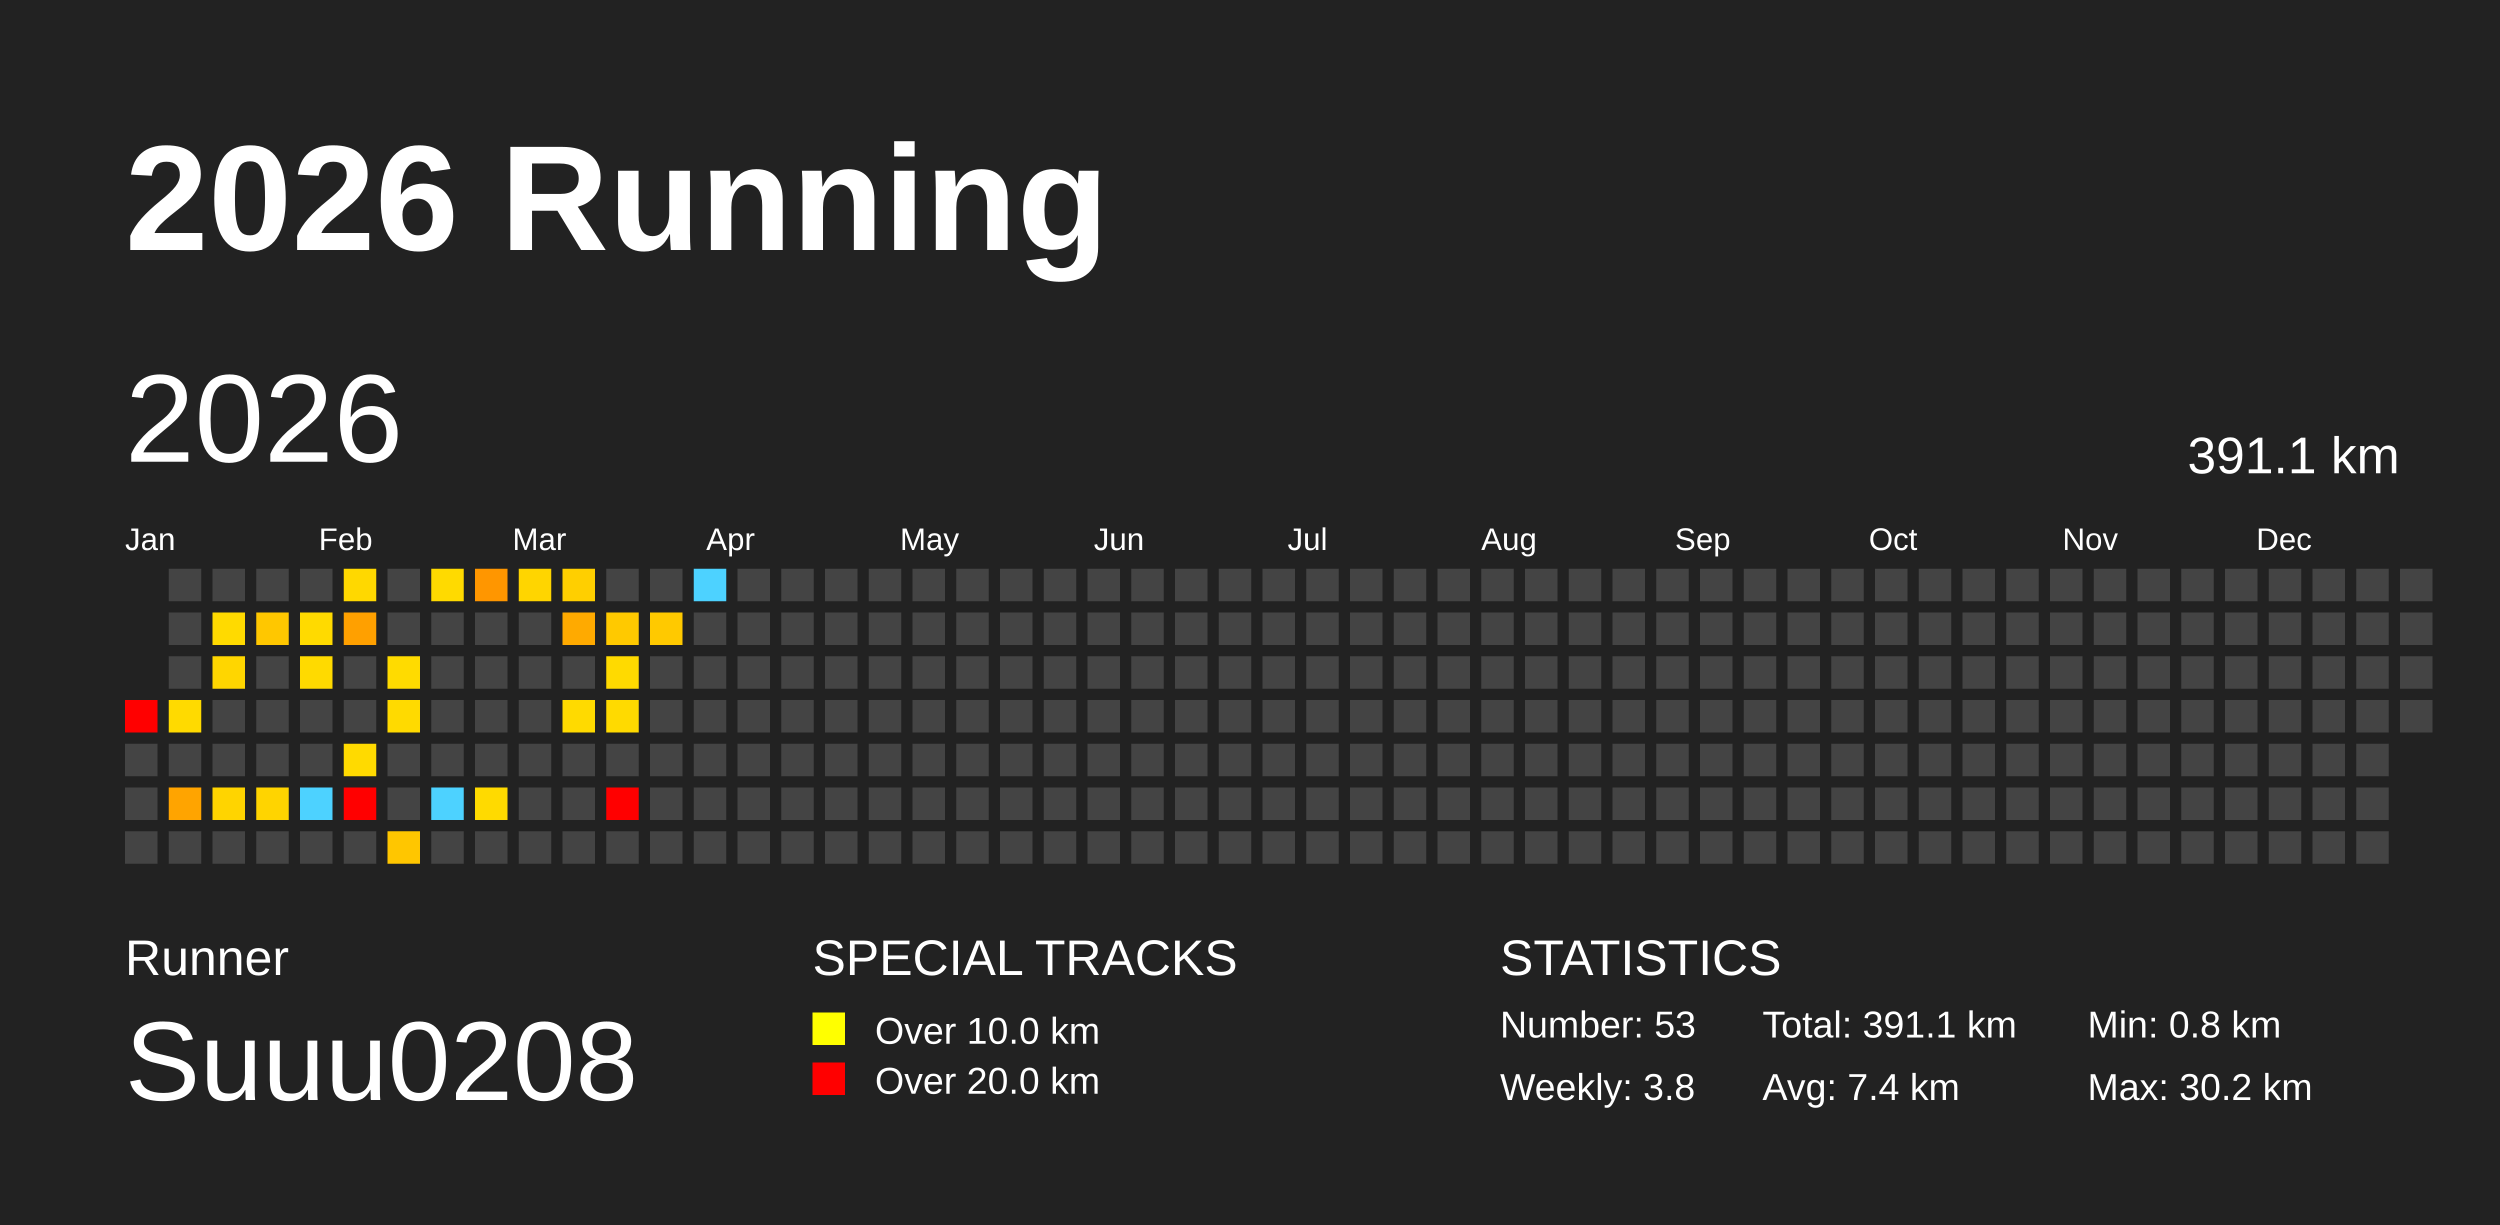
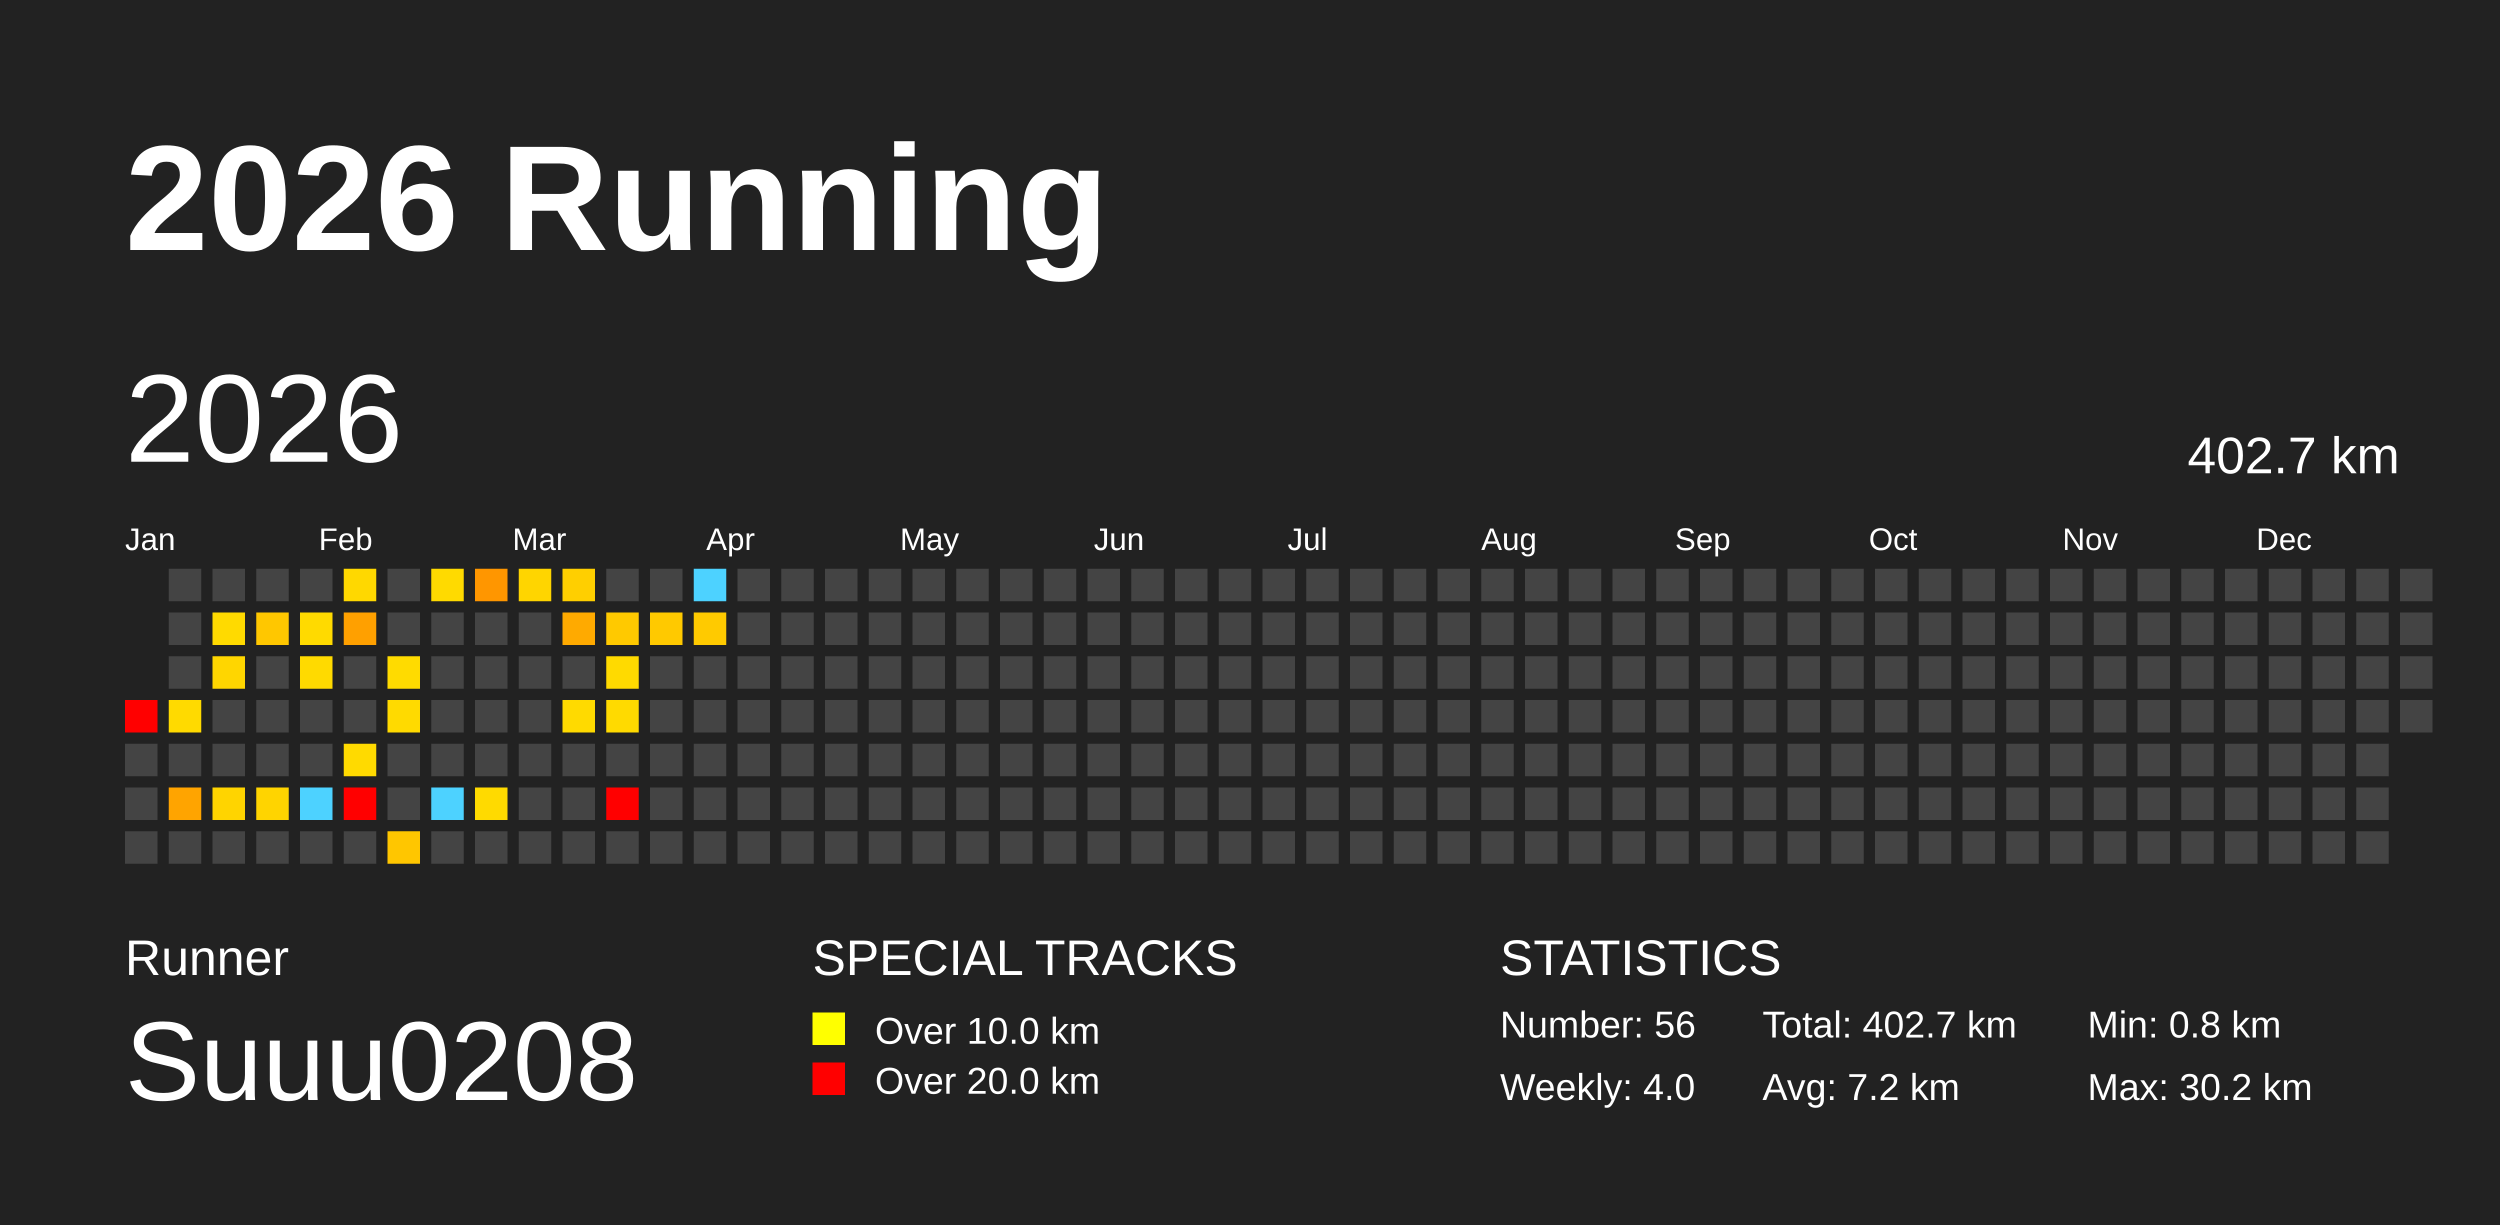
<svg xmlns="http://www.w3.org/2000/svg" baseProfile="full" height="98mm" version="1.1" viewBox="0,0,200,98" width="200mm">
  <defs />
  <rect fill="#222222" height="98" width="200" x="0" y="0" />
  <text fill="#FFFFFF" style="font-size:12px; font-family:Arial; font-weight:bold;" x="10" y="20">2026 Running</text>
  <text fill="#FFFFFF" style="font-size:4px; font-family:Arial" x="10" y="78">Runner</text>
  <text fill="#FFFFFF" style="font-size:9px; font-family:Arial" x="10" y="88">Suuu0208</text>
  <text fill="#FFFFFF" style="font-size:4px; font-family:Arial" x="65" y="78">SPECIAL TRACKS</text>
  <rect fill="yellow" height="2.6" width="2.6" x="65" y="81" />
  <text fill="#FFFFFF" style="font-size:3px; font-family:Arial" x="70" y="83.5">Over 10.0 km</text>
  <rect fill="red" height="2.6" width="2.6" x="65" y="85" />
  <text fill="#FFFFFF" style="font-size:3px; font-family:Arial" x="70" y="87.5">Over 20.0 km</text>
  <text fill="#FFFFFF" style="font-size:4px; font-family:Arial" x="120" y="78">STATISTICS</text>
-   <text fill="#FFFFFF" style="font-size:3px; font-family:Arial" x="120" y="83">Number: 53</text>
-   <text fill="#FFFFFF" style="font-size:3px; font-family:Arial" x="120" y="88">Weekly: 3.8</text>
-   <text fill="#FFFFFF" style="font-size:3px; font-family:Arial" x="141" y="83">Total: 391.1 km</text>
-   <text fill="#FFFFFF" style="font-size:3px; font-family:Arial" x="141" y="88">Avg: 7.4 km</text>
+   <text fill="#FFFFFF" style="font-size:3px; font-family:Arial" x="120" y="83">Number: 56</text>
+   <text fill="#FFFFFF" style="font-size:3px; font-family:Arial" x="120" y="88">Weekly: 4.0</text>
+   <text fill="#FFFFFF" style="font-size:3px; font-family:Arial" x="141" y="83">Total: 402.7 km</text>
+   <text fill="#FFFFFF" style="font-size:3px; font-family:Arial" x="141" y="88">Avg: 7.2 km</text>
  <text fill="#FFFFFF" style="font-size:3px; font-family:Arial" x="167" y="83">Min: 0.8 km</text>
  <text fill="#FFFFFF" style="font-size:3px; font-family:Arial" x="167" y="88">Max: 30.2 km</text>
  <text dominant-baseline="hanging" fill="#FFFFFF" style="font-size:10.0px; font-family:Arial;" x="10" y="30">2026</text>
-   <text dominant-baseline="hanging" fill="#FFFFFF" style="font-size:4.125px; font-family:Arial;" x="175" y="35">391.1 km</text>
+   <text dominant-baseline="hanging" fill="#FFFFFF" style="font-size:4.125px; font-family:Arial;" x="175" y="35">402.7 km</text>
  <text fill="#FFFFFF" style="font-size:2.5px; font-family:Arial" x="10.0" y="44">Jan</text>
  <text fill="#FFFFFF" style="font-size:2.5px; font-family:Arial" x="25.5" y="44">Feb</text>
  <text fill="#FFFFFF" style="font-size:2.5px; font-family:Arial" x="41.0" y="44">Mar</text>
  <text fill="#FFFFFF" style="font-size:2.5px; font-family:Arial" x="56.5" y="44">Apr</text>
  <text fill="#FFFFFF" style="font-size:2.5px; font-family:Arial" x="72.0" y="44">May</text>
  <text fill="#FFFFFF" style="font-size:2.5px; font-family:Arial" x="87.5" y="44">Jun</text>
  <text fill="#FFFFFF" style="font-size:2.5px; font-family:Arial" x="103.0" y="44">Jul</text>
  <text fill="#FFFFFF" style="font-size:2.5px; font-family:Arial" x="118.5" y="44">Aug</text>
  <text fill="#FFFFFF" style="font-size:2.5px; font-family:Arial" x="134.0" y="44">Sep</text>
  <text fill="#FFFFFF" style="font-size:2.5px; font-family:Arial" x="149.5" y="44">Oct</text>
  <text fill="#FFFFFF" style="font-size:2.5px; font-family:Arial" x="165.0" y="44">Nov</text>
  <text fill="#FFFFFF" style="font-size:2.5px; font-family:Arial" x="180.5" y="44">Dec</text>
  <rect fill="red" height="2.6" width="2.6" x="10.0" y="56.0" />
  <rect fill="#444444" height="2.6" width="2.6" x="10.0" y="59.5" />
  <rect fill="#444444" height="2.6" width="2.6" x="10.0" y="63.0" />
  <rect fill="#444444" height="2.6" width="2.6" x="10.0" y="66.5" />
  <rect fill="#444444" height="2.6" width="2.6" x="13.5" y="45.5" />
  <rect fill="#444444" height="2.6" width="2.6" x="13.5" y="49.0" />
  <rect fill="#444444" height="2.6" width="2.6" x="13.5" y="52.5" />
  <rect fill="#ffda00" height="2.6" width="2.6" x="13.5" y="56.0" />
  <rect fill="#444444" height="2.6" width="2.6" x="13.5" y="59.5" />
  <rect fill="#ffa400" height="2.6" width="2.6" x="13.5" y="63.0" />
  <rect fill="#444444" height="2.6" width="2.6" x="13.5" y="66.5" />
  <rect fill="#444444" height="2.6" width="2.6" x="17.0" y="45.5" />
  <rect fill="#ffda00" height="2.6" width="2.6" x="17.0" y="49.0" />
  <rect fill="#ffd600" height="2.6" width="2.6" x="17.0" y="52.5" />
  <rect fill="#444444" height="2.6" width="2.6" x="17.0" y="56.0" />
  <rect fill="#444444" height="2.6" width="2.6" x="17.0" y="59.5" />
  <rect fill="#ffd400" height="2.6" width="2.6" x="17.0" y="63.0" />
  <rect fill="#444444" height="2.6" width="2.6" x="17.0" y="66.5" />
  <rect fill="#444444" height="2.6" width="2.6" x="20.5" y="45.5" />
  <rect fill="#ffc700" height="2.6" width="2.6" x="20.5" y="49.0" />
  <rect fill="#444444" height="2.6" width="2.6" x="20.5" y="52.5" />
  <rect fill="#444444" height="2.6" width="2.6" x="20.5" y="56.0" />
  <rect fill="#444444" height="2.6" width="2.6" x="20.5" y="59.5" />
  <rect fill="#ffd400" height="2.6" width="2.6" x="20.5" y="63.0" />
  <rect fill="#444444" height="2.6" width="2.6" x="20.5" y="66.5" />
  <rect fill="#444444" height="2.6" width="2.6" x="24.0" y="45.5" />
  <rect fill="#ffda00" height="2.6" width="2.6" x="24.0" y="49.0" />
  <rect fill="#ffda00" height="2.6" width="2.6" x="24.0" y="52.5" />
  <rect fill="#444444" height="2.6" width="2.6" x="24.0" y="56.0" />
  <rect fill="#444444" height="2.6" width="2.6" x="24.0" y="59.5" />
  <rect fill="#4dd2ff" height="2.6" width="2.6" x="24.0" y="63.0" />
  <rect fill="#444444" height="2.6" width="2.6" x="24.0" y="66.5" />
  <rect fill="#ffd800" height="2.6" width="2.6" x="27.5" y="45.5" />
  <rect fill="#ffa000" height="2.6" width="2.6" x="27.5" y="49.0" />
  <rect fill="#444444" height="2.6" width="2.6" x="27.5" y="52.5" />
  <rect fill="#444444" height="2.6" width="2.6" x="27.5" y="56.0" />
  <rect fill="#ffda00" height="2.6" width="2.6" x="27.5" y="59.5" />
  <rect fill="red" height="2.6" width="2.6" x="27.5" y="63.0" />
  <rect fill="#444444" height="2.6" width="2.6" x="27.5" y="66.5" />
  <rect fill="#444444" height="2.6" width="2.6" x="31.0" y="45.5" />
  <rect fill="#444444" height="2.6" width="2.6" x="31.0" y="49.0" />
  <rect fill="#ffdb00" height="2.6" width="2.6" x="31.0" y="52.5" />
  <rect fill="#ffda00" height="2.6" width="2.6" x="31.0" y="56.0" />
  <rect fill="#444444" height="2.6" width="2.6" x="31.0" y="59.5" />
  <rect fill="#444444" height="2.6" width="2.6" x="31.0" y="63.0" />
  <rect fill="#ffc600" height="2.6" width="2.6" x="31.0" y="66.5" />
  <rect fill="#ffda00" height="2.6" width="2.6" x="34.5" y="45.5" />
  <rect fill="#444444" height="2.6" width="2.6" x="34.5" y="49.0" />
  <rect fill="#444444" height="2.6" width="2.6" x="34.5" y="52.5" />
  <rect fill="#444444" height="2.6" width="2.6" x="34.5" y="56.0" />
  <rect fill="#444444" height="2.6" width="2.6" x="34.5" y="59.5" />
  <rect fill="#4dd2ff" height="2.6" width="2.6" x="34.5" y="63.0" />
  <rect fill="#444444" height="2.6" width="2.6" x="34.5" y="66.5" />
  <rect fill="#ff9600" height="2.6" width="2.6" x="38.0" y="45.5" />
  <rect fill="#444444" height="2.6" width="2.6" x="38.0" y="49.0" />
  <rect fill="#444444" height="2.6" width="2.6" x="38.0" y="52.5" />
  <rect fill="#444444" height="2.6" width="2.6" x="38.0" y="56.0" />
  <rect fill="#444444" height="2.6" width="2.6" x="38.0" y="59.5" />
  <rect fill="#ffda00" height="2.6" width="2.6" x="38.0" y="63.0" />
  <rect fill="#444444" height="2.6" width="2.6" x="38.0" y="66.5" />
  <rect fill="#ffd500" height="2.6" width="2.6" x="41.5" y="45.5" />
  <rect fill="#444444" height="2.6" width="2.6" x="41.5" y="49.0" />
  <rect fill="#444444" height="2.6" width="2.6" x="41.5" y="52.5" />
  <rect fill="#444444" height="2.6" width="2.6" x="41.5" y="56.0" />
  <rect fill="#444444" height="2.6" width="2.6" x="41.5" y="59.5" />
  <rect fill="#444444" height="2.6" width="2.6" x="41.5" y="63.0" />
  <rect fill="#444444" height="2.6" width="2.6" x="41.5" y="66.5" />
  <rect fill="#ffcf00" height="2.6" width="2.6" x="45.0" y="45.5" />
  <rect fill="#ffaa00" height="2.6" width="2.6" x="45.0" y="49.0" />
  <rect fill="#444444" height="2.6" width="2.6" x="45.0" y="52.5" />
  <rect fill="#ffda00" height="2.6" width="2.6" x="45.0" y="56.0" />
  <rect fill="#444444" height="2.6" width="2.6" x="45.0" y="59.5" />
  <rect fill="#444444" height="2.6" width="2.6" x="45.0" y="63.0" />
  <rect fill="#444444" height="2.6" width="2.6" x="45.0" y="66.5" />
  <rect fill="#444444" height="2.6" width="2.6" x="48.5" y="45.5" />
  <rect fill="#ffc900" height="2.6" width="2.6" x="48.5" y="49.0" />
  <rect fill="#ffda00" height="2.6" width="2.6" x="48.5" y="52.5" />
  <rect fill="#ffda00" height="2.6" width="2.6" x="48.5" y="56.0" />
  <rect fill="#444444" height="2.6" width="2.6" x="48.5" y="59.5" />
  <rect fill="red" height="2.6" width="2.6" x="48.5" y="63.0" />
  <rect fill="#444444" height="2.6" width="2.6" x="48.5" y="66.5" />
  <rect fill="#444444" height="2.6" width="2.6" x="52.0" y="45.5" />
  <rect fill="#ffc900" height="2.6" width="2.6" x="52.0" y="49.0" />
  <rect fill="#444444" height="2.6" width="2.6" x="52.0" y="52.5" />
  <rect fill="#444444" height="2.6" width="2.6" x="52.0" y="56.0" />
  <rect fill="#444444" height="2.6" width="2.6" x="52.0" y="59.5" />
  <rect fill="#444444" height="2.6" width="2.6" x="52.0" y="63.0" />
  <rect fill="#444444" height="2.6" width="2.6" x="52.0" y="66.5" />
  <rect fill="#4dd2ff" height="2.6" width="2.6" x="55.5" y="45.5" />
-   <rect fill="#444444" height="2.6" width="2.6" x="55.5" y="49.0" />
+   <rect fill="#ffca00" height="2.6" width="2.6" x="55.5" y="49.0" />
  <rect fill="#444444" height="2.6" width="2.6" x="55.5" y="52.5" />
  <rect fill="#444444" height="2.6" width="2.6" x="55.5" y="56.0" />
  <rect fill="#444444" height="2.6" width="2.6" x="55.5" y="59.5" />
  <rect fill="#444444" height="2.6" width="2.6" x="55.5" y="63.0" />
  <rect fill="#444444" height="2.6" width="2.6" x="55.5" y="66.5" />
  <rect fill="#444444" height="2.6" width="2.6" x="59.0" y="45.5" />
  <rect fill="#444444" height="2.6" width="2.6" x="59.0" y="49.0" />
  <rect fill="#444444" height="2.6" width="2.6" x="59.0" y="52.5" />
  <rect fill="#444444" height="2.6" width="2.6" x="59.0" y="56.0" />
  <rect fill="#444444" height="2.6" width="2.6" x="59.0" y="59.5" />
  <rect fill="#444444" height="2.6" width="2.6" x="59.0" y="63.0" />
  <rect fill="#444444" height="2.6" width="2.6" x="59.0" y="66.5" />
  <rect fill="#444444" height="2.6" width="2.6" x="62.5" y="45.5" />
  <rect fill="#444444" height="2.6" width="2.6" x="62.5" y="49.0" />
  <rect fill="#444444" height="2.6" width="2.6" x="62.5" y="52.5" />
  <rect fill="#444444" height="2.6" width="2.6" x="62.5" y="56.0" />
  <rect fill="#444444" height="2.6" width="2.6" x="62.5" y="59.5" />
  <rect fill="#444444" height="2.6" width="2.6" x="62.5" y="63.0" />
  <rect fill="#444444" height="2.6" width="2.6" x="62.5" y="66.5" />
  <rect fill="#444444" height="2.6" width="2.6" x="66.0" y="45.5" />
  <rect fill="#444444" height="2.6" width="2.6" x="66.0" y="49.0" />
  <rect fill="#444444" height="2.6" width="2.6" x="66.0" y="52.5" />
  <rect fill="#444444" height="2.6" width="2.6" x="66.0" y="56.0" />
  <rect fill="#444444" height="2.6" width="2.6" x="66.0" y="59.5" />
  <rect fill="#444444" height="2.6" width="2.6" x="66.0" y="63.0" />
  <rect fill="#444444" height="2.6" width="2.6" x="66.0" y="66.5" />
  <rect fill="#444444" height="2.6" width="2.6" x="69.5" y="45.5" />
  <rect fill="#444444" height="2.6" width="2.6" x="69.5" y="49.0" />
  <rect fill="#444444" height="2.6" width="2.6" x="69.5" y="52.5" />
  <rect fill="#444444" height="2.6" width="2.6" x="69.5" y="56.0" />
  <rect fill="#444444" height="2.6" width="2.6" x="69.5" y="59.5" />
  <rect fill="#444444" height="2.6" width="2.6" x="69.5" y="63.0" />
  <rect fill="#444444" height="2.6" width="2.6" x="69.5" y="66.5" />
  <rect fill="#444444" height="2.6" width="2.6" x="73.0" y="45.5" />
  <rect fill="#444444" height="2.6" width="2.6" x="73.0" y="49.0" />
  <rect fill="#444444" height="2.6" width="2.6" x="73.0" y="52.5" />
  <rect fill="#444444" height="2.6" width="2.6" x="73.0" y="56.0" />
  <rect fill="#444444" height="2.6" width="2.6" x="73.0" y="59.5" />
  <rect fill="#444444" height="2.6" width="2.6" x="73.0" y="63.0" />
  <rect fill="#444444" height="2.6" width="2.6" x="73.0" y="66.5" />
  <rect fill="#444444" height="2.6" width="2.6" x="76.5" y="45.5" />
  <rect fill="#444444" height="2.6" width="2.6" x="76.5" y="49.0" />
  <rect fill="#444444" height="2.6" width="2.6" x="76.5" y="52.5" />
  <rect fill="#444444" height="2.6" width="2.6" x="76.5" y="56.0" />
  <rect fill="#444444" height="2.6" width="2.6" x="76.5" y="59.5" />
  <rect fill="#444444" height="2.6" width="2.6" x="76.5" y="63.0" />
  <rect fill="#444444" height="2.6" width="2.6" x="76.5" y="66.5" />
  <rect fill="#444444" height="2.6" width="2.6" x="80.0" y="45.5" />
  <rect fill="#444444" height="2.6" width="2.6" x="80.0" y="49.0" />
  <rect fill="#444444" height="2.6" width="2.6" x="80.0" y="52.5" />
  <rect fill="#444444" height="2.6" width="2.6" x="80.0" y="56.0" />
  <rect fill="#444444" height="2.6" width="2.6" x="80.0" y="59.5" />
  <rect fill="#444444" height="2.6" width="2.6" x="80.0" y="63.0" />
  <rect fill="#444444" height="2.6" width="2.6" x="80.0" y="66.5" />
  <rect fill="#444444" height="2.6" width="2.6" x="83.5" y="45.5" />
  <rect fill="#444444" height="2.6" width="2.6" x="83.5" y="49.0" />
  <rect fill="#444444" height="2.6" width="2.6" x="83.5" y="52.5" />
  <rect fill="#444444" height="2.6" width="2.6" x="83.5" y="56.0" />
  <rect fill="#444444" height="2.6" width="2.6" x="83.5" y="59.5" />
  <rect fill="#444444" height="2.6" width="2.6" x="83.5" y="63.0" />
  <rect fill="#444444" height="2.6" width="2.6" x="83.5" y="66.5" />
  <rect fill="#444444" height="2.6" width="2.6" x="87.0" y="45.5" />
  <rect fill="#444444" height="2.6" width="2.6" x="87.0" y="49.0" />
  <rect fill="#444444" height="2.6" width="2.6" x="87.0" y="52.5" />
  <rect fill="#444444" height="2.6" width="2.6" x="87.0" y="56.0" />
  <rect fill="#444444" height="2.6" width="2.6" x="87.0" y="59.5" />
  <rect fill="#444444" height="2.6" width="2.6" x="87.0" y="63.0" />
  <rect fill="#444444" height="2.6" width="2.6" x="87.0" y="66.5" />
  <rect fill="#444444" height="2.6" width="2.6" x="90.5" y="45.5" />
  <rect fill="#444444" height="2.6" width="2.6" x="90.5" y="49.0" />
  <rect fill="#444444" height="2.6" width="2.6" x="90.5" y="52.5" />
  <rect fill="#444444" height="2.6" width="2.6" x="90.5" y="56.0" />
  <rect fill="#444444" height="2.6" width="2.6" x="90.5" y="59.5" />
  <rect fill="#444444" height="2.6" width="2.6" x="90.5" y="63.0" />
  <rect fill="#444444" height="2.6" width="2.6" x="90.5" y="66.5" />
  <rect fill="#444444" height="2.6" width="2.6" x="94.0" y="45.5" />
  <rect fill="#444444" height="2.6" width="2.6" x="94.0" y="49.0" />
  <rect fill="#444444" height="2.6" width="2.6" x="94.0" y="52.5" />
  <rect fill="#444444" height="2.6" width="2.6" x="94.0" y="56.0" />
  <rect fill="#444444" height="2.6" width="2.6" x="94.0" y="59.5" />
  <rect fill="#444444" height="2.6" width="2.6" x="94.0" y="63.0" />
  <rect fill="#444444" height="2.6" width="2.6" x="94.0" y="66.5" />
  <rect fill="#444444" height="2.6" width="2.6" x="97.5" y="45.5" />
  <rect fill="#444444" height="2.6" width="2.6" x="97.5" y="49.0" />
  <rect fill="#444444" height="2.6" width="2.6" x="97.5" y="52.5" />
  <rect fill="#444444" height="2.6" width="2.6" x="97.5" y="56.0" />
  <rect fill="#444444" height="2.6" width="2.6" x="97.5" y="59.5" />
  <rect fill="#444444" height="2.6" width="2.6" x="97.5" y="63.0" />
  <rect fill="#444444" height="2.6" width="2.6" x="97.5" y="66.5" />
  <rect fill="#444444" height="2.6" width="2.6" x="101.0" y="45.5" />
  <rect fill="#444444" height="2.6" width="2.6" x="101.0" y="49.0" />
  <rect fill="#444444" height="2.6" width="2.6" x="101.0" y="52.5" />
  <rect fill="#444444" height="2.6" width="2.6" x="101.0" y="56.0" />
  <rect fill="#444444" height="2.6" width="2.6" x="101.0" y="59.5" />
  <rect fill="#444444" height="2.6" width="2.6" x="101.0" y="63.0" />
  <rect fill="#444444" height="2.6" width="2.6" x="101.0" y="66.5" />
  <rect fill="#444444" height="2.6" width="2.6" x="104.5" y="45.5" />
  <rect fill="#444444" height="2.6" width="2.6" x="104.5" y="49.0" />
  <rect fill="#444444" height="2.6" width="2.6" x="104.5" y="52.5" />
  <rect fill="#444444" height="2.6" width="2.6" x="104.5" y="56.0" />
  <rect fill="#444444" height="2.6" width="2.6" x="104.5" y="59.5" />
  <rect fill="#444444" height="2.6" width="2.6" x="104.5" y="63.0" />
  <rect fill="#444444" height="2.6" width="2.6" x="104.5" y="66.5" />
  <rect fill="#444444" height="2.6" width="2.6" x="108.0" y="45.5" />
  <rect fill="#444444" height="2.6" width="2.6" x="108.0" y="49.0" />
  <rect fill="#444444" height="2.6" width="2.6" x="108.0" y="52.5" />
  <rect fill="#444444" height="2.6" width="2.6" x="108.0" y="56.0" />
  <rect fill="#444444" height="2.6" width="2.6" x="108.0" y="59.5" />
  <rect fill="#444444" height="2.6" width="2.6" x="108.0" y="63.0" />
  <rect fill="#444444" height="2.6" width="2.6" x="108.0" y="66.5" />
  <rect fill="#444444" height="2.6" width="2.6" x="111.5" y="45.5" />
  <rect fill="#444444" height="2.6" width="2.6" x="111.5" y="49.0" />
  <rect fill="#444444" height="2.6" width="2.6" x="111.5" y="52.5" />
  <rect fill="#444444" height="2.6" width="2.6" x="111.5" y="56.0" />
  <rect fill="#444444" height="2.6" width="2.6" x="111.5" y="59.5" />
  <rect fill="#444444" height="2.6" width="2.6" x="111.5" y="63.0" />
  <rect fill="#444444" height="2.6" width="2.6" x="111.5" y="66.5" />
  <rect fill="#444444" height="2.6" width="2.6" x="115.0" y="45.5" />
  <rect fill="#444444" height="2.6" width="2.6" x="115.0" y="49.0" />
  <rect fill="#444444" height="2.6" width="2.6" x="115.0" y="52.5" />
  <rect fill="#444444" height="2.6" width="2.6" x="115.0" y="56.0" />
  <rect fill="#444444" height="2.6" width="2.6" x="115.0" y="59.5" />
  <rect fill="#444444" height="2.6" width="2.6" x="115.0" y="63.0" />
  <rect fill="#444444" height="2.6" width="2.6" x="115.0" y="66.5" />
  <rect fill="#444444" height="2.6" width="2.6" x="118.5" y="45.5" />
  <rect fill="#444444" height="2.6" width="2.6" x="118.5" y="49.0" />
  <rect fill="#444444" height="2.6" width="2.6" x="118.5" y="52.5" />
  <rect fill="#444444" height="2.6" width="2.6" x="118.5" y="56.0" />
  <rect fill="#444444" height="2.6" width="2.6" x="118.5" y="59.5" />
  <rect fill="#444444" height="2.6" width="2.6" x="118.5" y="63.0" />
  <rect fill="#444444" height="2.6" width="2.6" x="118.5" y="66.5" />
  <rect fill="#444444" height="2.6" width="2.6" x="122.0" y="45.5" />
  <rect fill="#444444" height="2.6" width="2.6" x="122.0" y="49.0" />
  <rect fill="#444444" height="2.6" width="2.6" x="122.0" y="52.5" />
  <rect fill="#444444" height="2.6" width="2.6" x="122.0" y="56.0" />
  <rect fill="#444444" height="2.6" width="2.6" x="122.0" y="59.5" />
  <rect fill="#444444" height="2.6" width="2.6" x="122.0" y="63.0" />
  <rect fill="#444444" height="2.6" width="2.6" x="122.0" y="66.5" />
  <rect fill="#444444" height="2.6" width="2.6" x="125.5" y="45.5" />
  <rect fill="#444444" height="2.6" width="2.6" x="125.5" y="49.0" />
  <rect fill="#444444" height="2.6" width="2.6" x="125.5" y="52.5" />
  <rect fill="#444444" height="2.6" width="2.6" x="125.5" y="56.0" />
  <rect fill="#444444" height="2.6" width="2.6" x="125.5" y="59.5" />
  <rect fill="#444444" height="2.6" width="2.6" x="125.5" y="63.0" />
  <rect fill="#444444" height="2.6" width="2.6" x="125.5" y="66.5" />
  <rect fill="#444444" height="2.6" width="2.6" x="129.0" y="45.5" />
  <rect fill="#444444" height="2.6" width="2.6" x="129.0" y="49.0" />
  <rect fill="#444444" height="2.6" width="2.6" x="129.0" y="52.5" />
  <rect fill="#444444" height="2.6" width="2.6" x="129.0" y="56.0" />
  <rect fill="#444444" height="2.6" width="2.6" x="129.0" y="59.5" />
  <rect fill="#444444" height="2.6" width="2.6" x="129.0" y="63.0" />
  <rect fill="#444444" height="2.6" width="2.6" x="129.0" y="66.5" />
  <rect fill="#444444" height="2.6" width="2.6" x="132.5" y="45.5" />
  <rect fill="#444444" height="2.6" width="2.6" x="132.5" y="49.0" />
  <rect fill="#444444" height="2.6" width="2.6" x="132.5" y="52.5" />
  <rect fill="#444444" height="2.6" width="2.6" x="132.5" y="56.0" />
  <rect fill="#444444" height="2.6" width="2.6" x="132.5" y="59.5" />
  <rect fill="#444444" height="2.6" width="2.6" x="132.5" y="63.0" />
  <rect fill="#444444" height="2.6" width="2.6" x="132.5" y="66.5" />
  <rect fill="#444444" height="2.6" width="2.6" x="136.0" y="45.5" />
  <rect fill="#444444" height="2.6" width="2.6" x="136.0" y="49.0" />
  <rect fill="#444444" height="2.6" width="2.6" x="136.0" y="52.5" />
  <rect fill="#444444" height="2.6" width="2.6" x="136.0" y="56.0" />
  <rect fill="#444444" height="2.6" width="2.6" x="136.0" y="59.5" />
  <rect fill="#444444" height="2.6" width="2.6" x="136.0" y="63.0" />
  <rect fill="#444444" height="2.6" width="2.6" x="136.0" y="66.5" />
  <rect fill="#444444" height="2.6" width="2.6" x="139.5" y="45.5" />
  <rect fill="#444444" height="2.6" width="2.6" x="139.5" y="49.0" />
  <rect fill="#444444" height="2.6" width="2.6" x="139.5" y="52.5" />
  <rect fill="#444444" height="2.6" width="2.6" x="139.5" y="56.0" />
  <rect fill="#444444" height="2.6" width="2.6" x="139.5" y="59.5" />
  <rect fill="#444444" height="2.6" width="2.6" x="139.5" y="63.0" />
  <rect fill="#444444" height="2.6" width="2.6" x="139.5" y="66.5" />
  <rect fill="#444444" height="2.6" width="2.6" x="143.0" y="45.5" />
  <rect fill="#444444" height="2.6" width="2.6" x="143.0" y="49.0" />
  <rect fill="#444444" height="2.6" width="2.6" x="143.0" y="52.5" />
  <rect fill="#444444" height="2.6" width="2.6" x="143.0" y="56.0" />
  <rect fill="#444444" height="2.6" width="2.6" x="143.0" y="59.5" />
  <rect fill="#444444" height="2.6" width="2.6" x="143.0" y="63.0" />
  <rect fill="#444444" height="2.6" width="2.6" x="143.0" y="66.5" />
  <rect fill="#444444" height="2.6" width="2.6" x="146.5" y="45.5" />
  <rect fill="#444444" height="2.6" width="2.6" x="146.5" y="49.0" />
  <rect fill="#444444" height="2.6" width="2.6" x="146.5" y="52.5" />
  <rect fill="#444444" height="2.6" width="2.6" x="146.5" y="56.0" />
  <rect fill="#444444" height="2.6" width="2.6" x="146.5" y="59.5" />
  <rect fill="#444444" height="2.6" width="2.6" x="146.5" y="63.0" />
  <rect fill="#444444" height="2.6" width="2.6" x="146.5" y="66.5" />
  <rect fill="#444444" height="2.6" width="2.6" x="150.0" y="45.5" />
  <rect fill="#444444" height="2.6" width="2.6" x="150.0" y="49.0" />
  <rect fill="#444444" height="2.6" width="2.6" x="150.0" y="52.5" />
  <rect fill="#444444" height="2.6" width="2.6" x="150.0" y="56.0" />
  <rect fill="#444444" height="2.6" width="2.6" x="150.0" y="59.5" />
  <rect fill="#444444" height="2.6" width="2.6" x="150.0" y="63.0" />
  <rect fill="#444444" height="2.6" width="2.6" x="150.0" y="66.5" />
  <rect fill="#444444" height="2.6" width="2.6" x="153.5" y="45.5" />
  <rect fill="#444444" height="2.6" width="2.6" x="153.5" y="49.0" />
  <rect fill="#444444" height="2.6" width="2.6" x="153.5" y="52.5" />
  <rect fill="#444444" height="2.6" width="2.6" x="153.5" y="56.0" />
  <rect fill="#444444" height="2.6" width="2.6" x="153.5" y="59.5" />
  <rect fill="#444444" height="2.6" width="2.6" x="153.5" y="63.0" />
  <rect fill="#444444" height="2.6" width="2.6" x="153.5" y="66.5" />
  <rect fill="#444444" height="2.6" width="2.6" x="157.0" y="45.5" />
  <rect fill="#444444" height="2.6" width="2.6" x="157.0" y="49.0" />
  <rect fill="#444444" height="2.6" width="2.6" x="157.0" y="52.5" />
  <rect fill="#444444" height="2.6" width="2.6" x="157.0" y="56.0" />
  <rect fill="#444444" height="2.6" width="2.6" x="157.0" y="59.5" />
  <rect fill="#444444" height="2.6" width="2.6" x="157.0" y="63.0" />
  <rect fill="#444444" height="2.6" width="2.6" x="157.0" y="66.5" />
  <rect fill="#444444" height="2.6" width="2.6" x="160.5" y="45.5" />
  <rect fill="#444444" height="2.6" width="2.6" x="160.5" y="49.0" />
  <rect fill="#444444" height="2.6" width="2.6" x="160.5" y="52.5" />
  <rect fill="#444444" height="2.6" width="2.6" x="160.5" y="56.0" />
  <rect fill="#444444" height="2.6" width="2.6" x="160.5" y="59.5" />
  <rect fill="#444444" height="2.6" width="2.6" x="160.5" y="63.0" />
  <rect fill="#444444" height="2.6" width="2.6" x="160.5" y="66.5" />
  <rect fill="#444444" height="2.6" width="2.6" x="164.0" y="45.5" />
  <rect fill="#444444" height="2.6" width="2.6" x="164.0" y="49.0" />
  <rect fill="#444444" height="2.6" width="2.6" x="164.0" y="52.5" />
  <rect fill="#444444" height="2.6" width="2.6" x="164.0" y="56.0" />
  <rect fill="#444444" height="2.6" width="2.6" x="164.0" y="59.5" />
  <rect fill="#444444" height="2.6" width="2.6" x="164.0" y="63.0" />
  <rect fill="#444444" height="2.6" width="2.6" x="164.0" y="66.5" />
  <rect fill="#444444" height="2.6" width="2.6" x="167.5" y="45.5" />
  <rect fill="#444444" height="2.6" width="2.6" x="167.5" y="49.0" />
  <rect fill="#444444" height="2.6" width="2.6" x="167.5" y="52.5" />
  <rect fill="#444444" height="2.6" width="2.6" x="167.5" y="56.0" />
  <rect fill="#444444" height="2.6" width="2.6" x="167.5" y="59.5" />
  <rect fill="#444444" height="2.6" width="2.6" x="167.5" y="63.0" />
  <rect fill="#444444" height="2.6" width="2.6" x="167.5" y="66.5" />
  <rect fill="#444444" height="2.6" width="2.6" x="171.0" y="45.5" />
  <rect fill="#444444" height="2.6" width="2.6" x="171.0" y="49.0" />
  <rect fill="#444444" height="2.6" width="2.6" x="171.0" y="52.5" />
  <rect fill="#444444" height="2.6" width="2.6" x="171.0" y="56.0" />
  <rect fill="#444444" height="2.6" width="2.6" x="171.0" y="59.5" />
  <rect fill="#444444" height="2.6" width="2.6" x="171.0" y="63.0" />
  <rect fill="#444444" height="2.6" width="2.6" x="171.0" y="66.5" />
  <rect fill="#444444" height="2.6" width="2.6" x="174.5" y="45.5" />
  <rect fill="#444444" height="2.6" width="2.6" x="174.5" y="49.0" />
  <rect fill="#444444" height="2.6" width="2.6" x="174.5" y="52.5" />
  <rect fill="#444444" height="2.6" width="2.6" x="174.5" y="56.0" />
  <rect fill="#444444" height="2.6" width="2.6" x="174.5" y="59.5" />
  <rect fill="#444444" height="2.6" width="2.6" x="174.5" y="63.0" />
  <rect fill="#444444" height="2.6" width="2.6" x="174.5" y="66.5" />
  <rect fill="#444444" height="2.6" width="2.6" x="178.0" y="45.5" />
  <rect fill="#444444" height="2.6" width="2.6" x="178.0" y="49.0" />
  <rect fill="#444444" height="2.6" width="2.6" x="178.0" y="52.5" />
  <rect fill="#444444" height="2.6" width="2.6" x="178.0" y="56.0" />
  <rect fill="#444444" height="2.6" width="2.6" x="178.0" y="59.5" />
  <rect fill="#444444" height="2.6" width="2.6" x="178.0" y="63.0" />
  <rect fill="#444444" height="2.6" width="2.6" x="178.0" y="66.5" />
  <rect fill="#444444" height="2.6" width="2.6" x="181.5" y="45.5" />
  <rect fill="#444444" height="2.6" width="2.6" x="181.5" y="49.0" />
  <rect fill="#444444" height="2.6" width="2.6" x="181.5" y="52.5" />
  <rect fill="#444444" height="2.6" width="2.6" x="181.5" y="56.0" />
  <rect fill="#444444" height="2.6" width="2.6" x="181.5" y="59.5" />
  <rect fill="#444444" height="2.6" width="2.6" x="181.5" y="63.0" />
  <rect fill="#444444" height="2.6" width="2.6" x="181.5" y="66.5" />
  <rect fill="#444444" height="2.6" width="2.6" x="185.0" y="45.5" />
  <rect fill="#444444" height="2.6" width="2.6" x="185.0" y="49.0" />
  <rect fill="#444444" height="2.6" width="2.6" x="185.0" y="52.5" />
  <rect fill="#444444" height="2.6" width="2.6" x="185.0" y="56.0" />
  <rect fill="#444444" height="2.6" width="2.6" x="185.0" y="59.5" />
  <rect fill="#444444" height="2.6" width="2.6" x="185.0" y="63.0" />
  <rect fill="#444444" height="2.6" width="2.6" x="185.0" y="66.5" />
  <rect fill="#444444" height="2.6" width="2.6" x="188.5" y="45.5" />
  <rect fill="#444444" height="2.6" width="2.6" x="188.5" y="49.0" />
  <rect fill="#444444" height="2.6" width="2.6" x="188.5" y="52.5" />
  <rect fill="#444444" height="2.6" width="2.6" x="188.5" y="56.0" />
  <rect fill="#444444" height="2.6" width="2.6" x="188.5" y="59.5" />
  <rect fill="#444444" height="2.6" width="2.6" x="188.5" y="63.0" />
  <rect fill="#444444" height="2.6" width="2.6" x="188.5" y="66.5" />
  <rect fill="#444444" height="2.6" width="2.6" x="192.0" y="45.5" />
  <rect fill="#444444" height="2.6" width="2.6" x="192.0" y="49.0" />
  <rect fill="#444444" height="2.6" width="2.6" x="192.0" y="52.5" />
  <rect fill="#444444" height="2.6" width="2.6" x="192.0" y="56.0" />
</svg>
